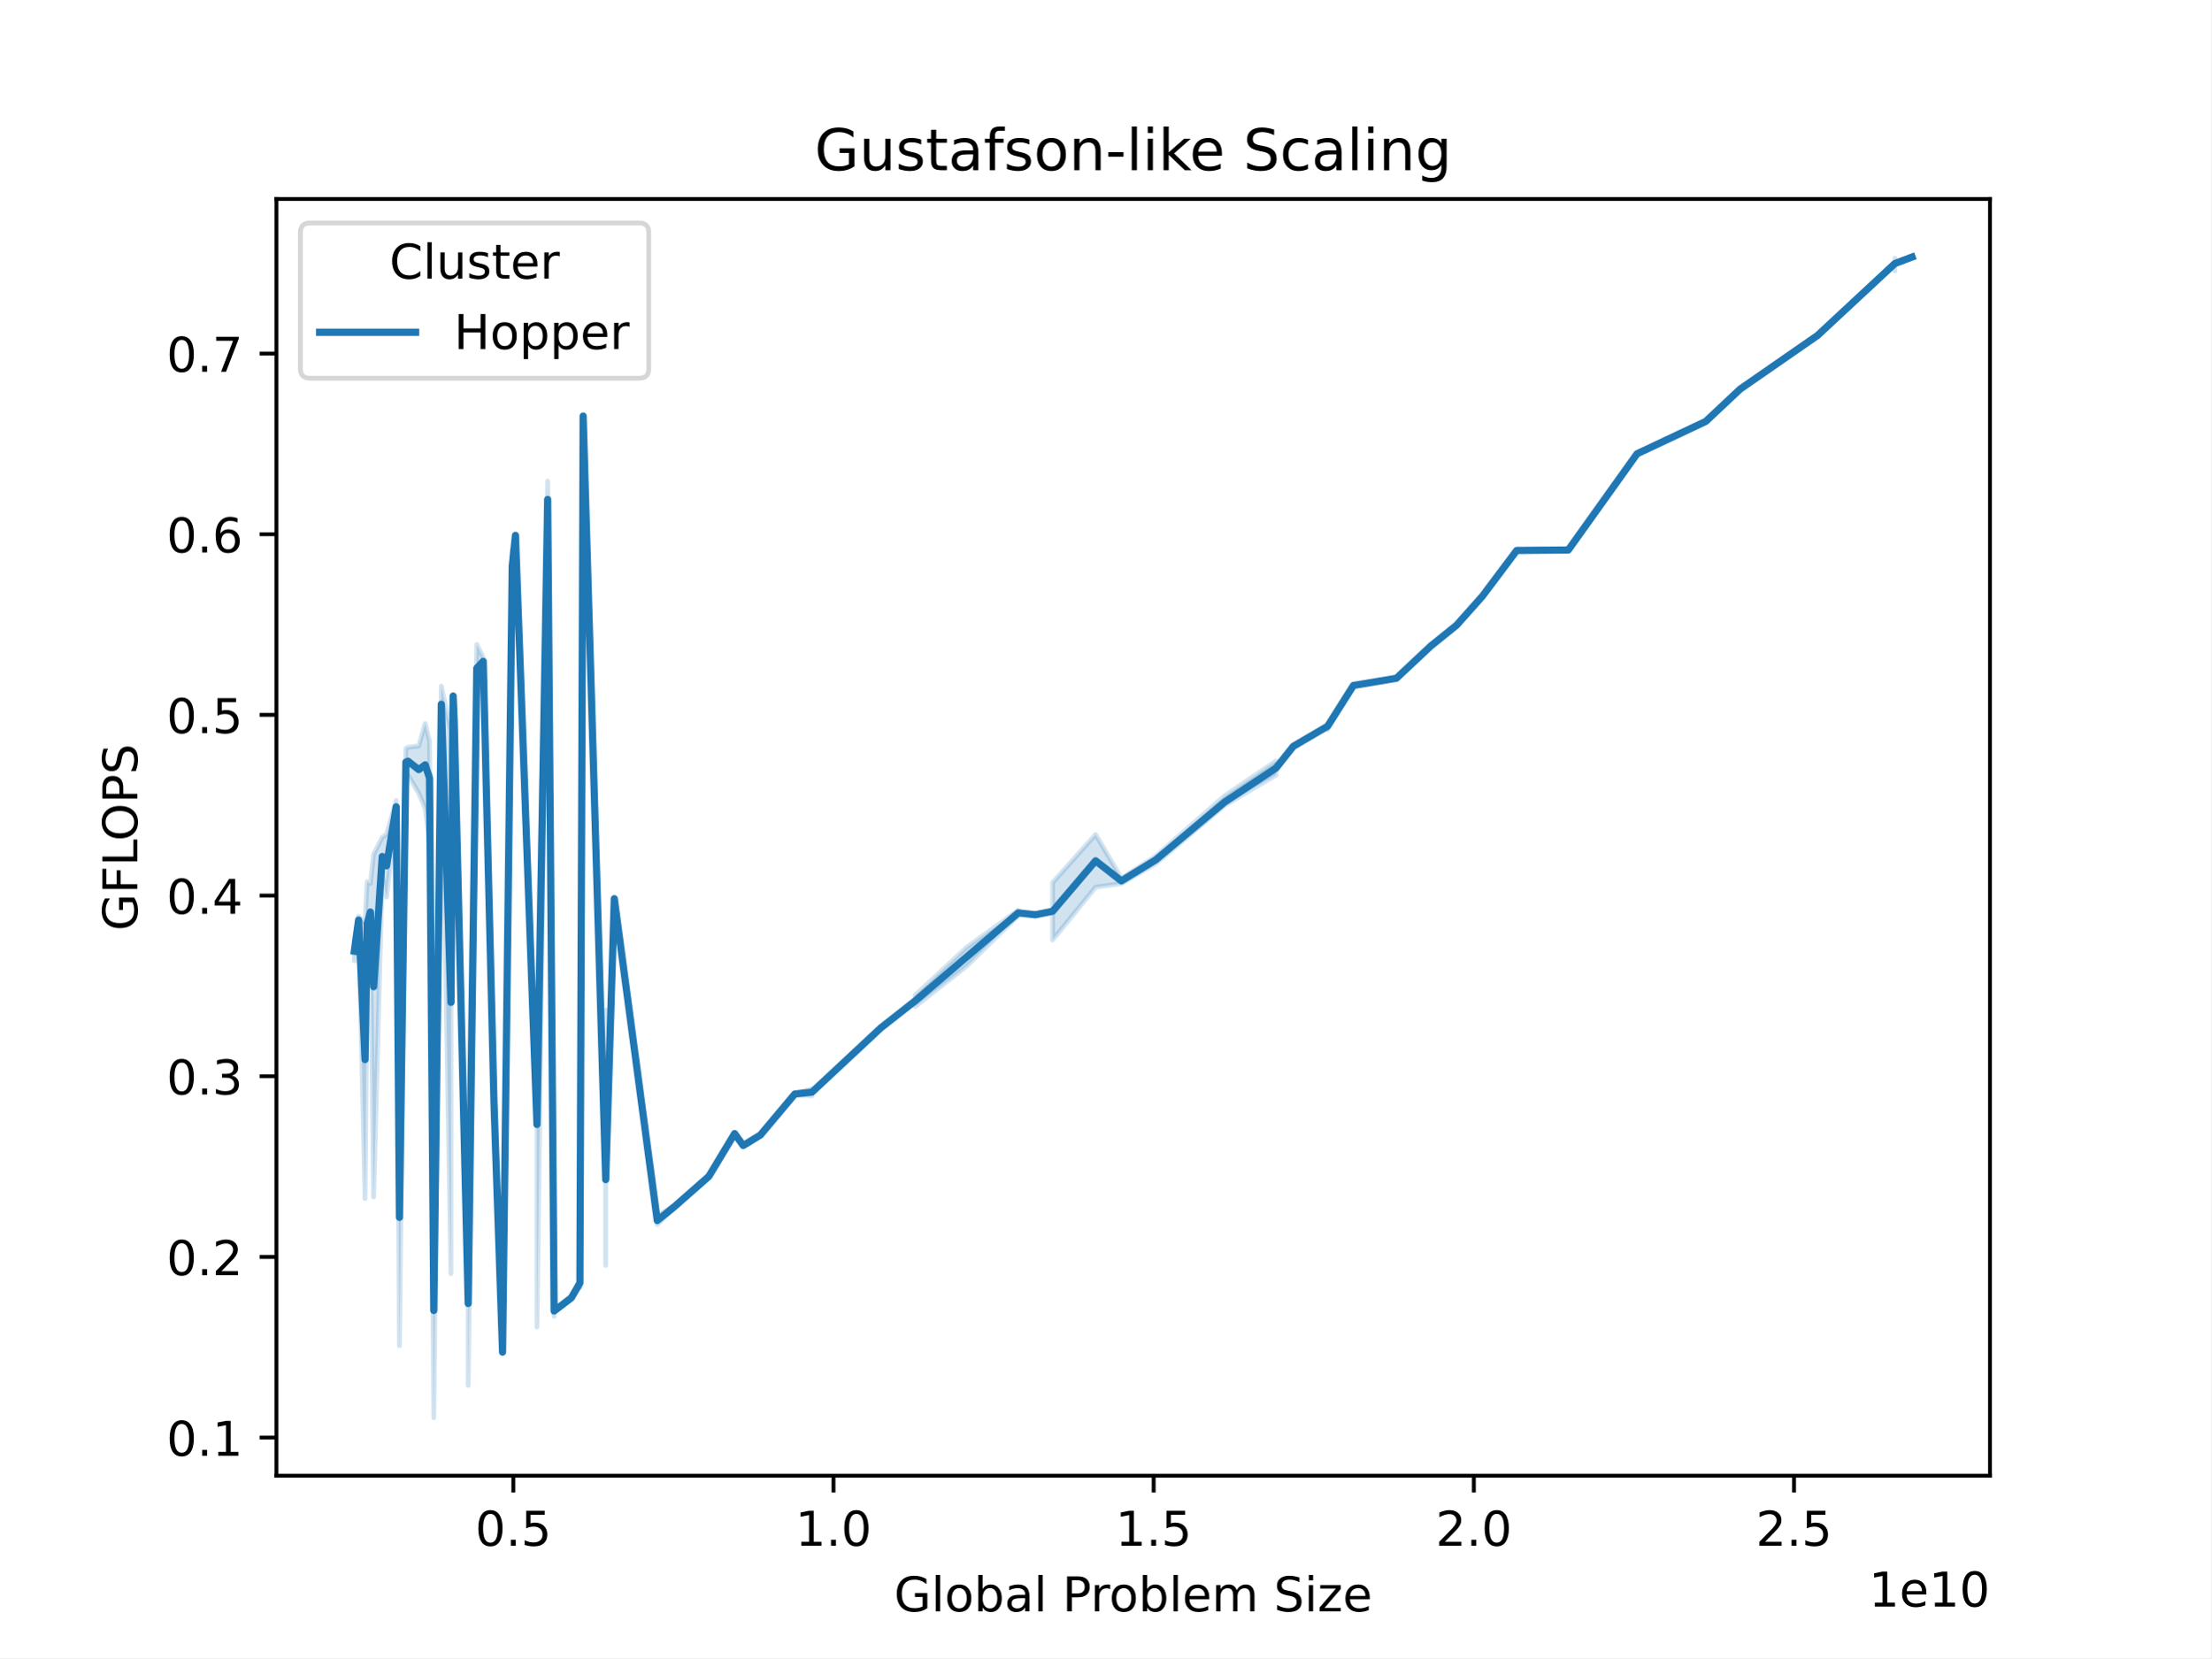
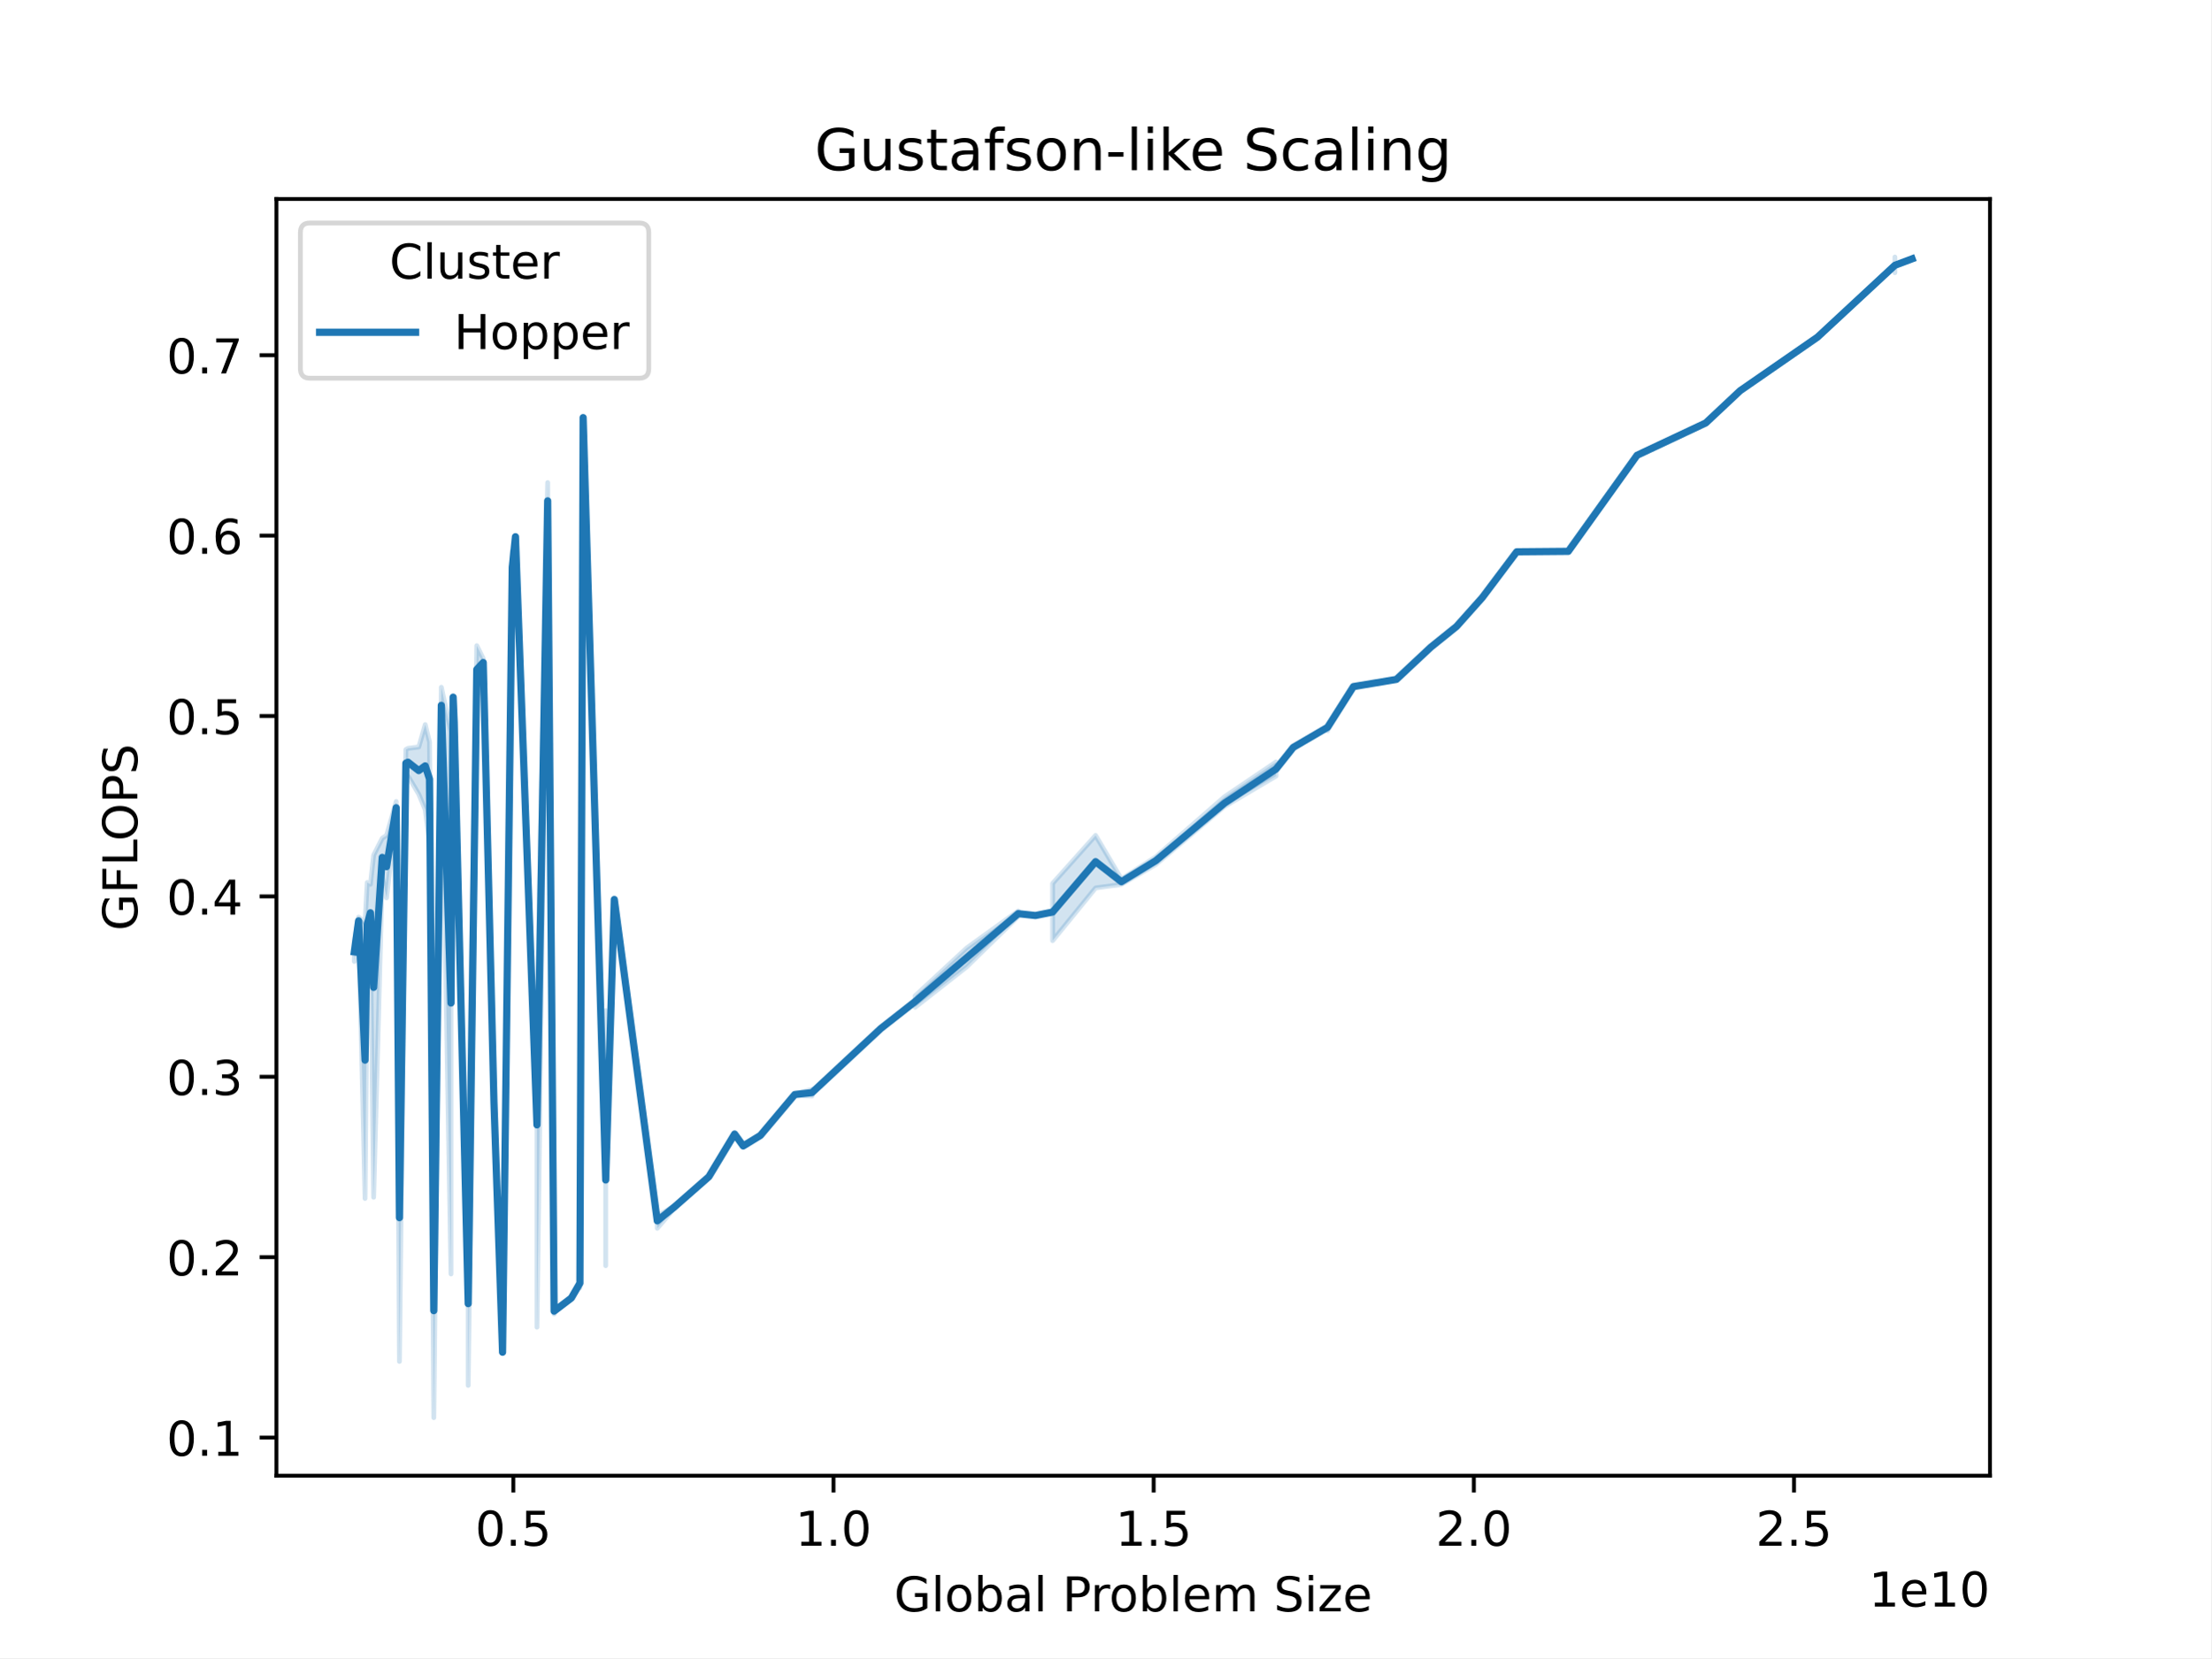
<svg xmlns="http://www.w3.org/2000/svg" xmlns:xlink="http://www.w3.org/1999/xlink" width="460.8pt" height="345.6pt" viewBox="0 0 460.8 345.6" version="1.1">
  <defs>
    <style type="text/css">*{stroke-linejoin: round; stroke-linecap: butt}</style>
  </defs>
  <g id="figure_1">
    <g id="patch_1">
      <path d="M 0 345.6  L 460.8 345.6  L 460.8 0  L 0 0  z " style="fill: #ffffff" />
    </g>
    <g id="axes_1">
      <g id="patch_2">
        <path d="M 57.6 307.584  L 414.72 307.584  L 414.72 41.472  L 57.6 41.472  z " style="fill: #ffffff" />
      </g>
      <g id="PolyCollection_1">
-         <path d="M 73.833 196.262  L 73.833 200.247  L 74.728 192.547  L 76.072 249.817  L 76.52 202.899  L 77.191 196.057  L 77.863 249.474  L 79.654 182.637  L 80.55 186.97  L 82.565 169.472  L 83.237 280.492  L 84.58 162.78  L 85.028 161.552  L 87.267 165.337  L 88.61 168.57  L 89.506 175.429  L 90.401 295.488  L 91.969 150.552  L 93.984 265.488  L 93.984 152.368  L 93.984 152.368  L 91.969 143.002  L 90.401 250.808  L 89.506 154.429  L 88.61 150.801  L 87.267 155.481  L 85.028 155.756  L 84.58 156.011  L 83.237 217.171  L 82.565 166.853  L 80.55 173.953  L 79.654 174.526  L 77.863 178.051  L 77.191 184.129  L 76.52 183.775  L 76.072 192.273  L 74.728 190.991  L 73.833 196.262  z " clip-path="url(#pe0aa3a42c4)" style="fill: #1f77b4; fill-opacity: 0.2; stroke: #1f77b4; stroke-opacity: 0.2" />
-         <path d="M 97.566 238.264  L 97.566 288.758  L 99.357 145.39  L 100.701 138.659  L 100.701 137.02  L 100.701 137.02  L 99.357 134.33  L 97.566 238.264  z " clip-path="url(#pe0aa3a42c4)" style="fill: #1f77b4; fill-opacity: 0.2; stroke: #1f77b4; stroke-opacity: 0.2" />
-         <path d="M 104.731 281.632  L 104.731 282.111  L 106.746 121.343  L 106.746 114.609  L 106.746 114.609  L 104.731 281.632  z " clip-path="url(#pe0aa3a42c4)" style="fill: #1f77b4; fill-opacity: 0.2; stroke: #1f77b4; stroke-opacity: 0.2" />
-         <path d="M 111.896 212.979  L 111.896 276.599  L 114.135 107.913  L 115.478 274.363  L 115.478 272.601  L 115.478 272.601  L 114.135 100.276  L 111.896 212.979  z " clip-path="url(#pe0aa3a42c4)" style="fill: #1f77b4; fill-opacity: 0.2; stroke: #1f77b4; stroke-opacity: 0.2" />
-         <path d="M 120.852 266.396  L 120.852 268.405  L 120.852 266.396  L 120.852 266.396  z " clip-path="url(#pe0aa3a42c4)" style="fill: #1f77b4; fill-opacity: 0.2; stroke: #1f77b4; stroke-opacity: 0.2" />
-         <path d="M 126.225 210.512  L 126.225 263.758  L 126.225 210.512  L 126.225 210.512  z " clip-path="url(#pe0aa3a42c4)" style="fill: #1f77b4; fill-opacity: 0.2; stroke: #1f77b4; stroke-opacity: 0.2" />
-         <path d="M 136.972 253.402  L 136.972 255.249  L 140.555 251.747  L 147.72 245.283  L 147.72 245.107  L 147.72 245.107  L 140.555 251.246  L 136.972 253.402  z " clip-path="url(#pe0aa3a42c4)" style="fill: #1f77b4; fill-opacity: 0.2; stroke: #1f77b4; stroke-opacity: 0.2" />
-         <path d="M 154.884 238.585  L 154.884 238.949  L 154.884 238.585  L 154.884 238.585  z " clip-path="url(#pe0aa3a42c4)" style="fill: #1f77b4; fill-opacity: 0.2; stroke: #1f77b4; stroke-opacity: 0.2" />
-         <path d="M 165.632 227.876  L 165.632 228.189  L 169.214 228.415  L 169.214 226.939  L 169.214 226.939  L 165.632 227.876  z " clip-path="url(#pe0aa3a42c4)" style="fill: #1f77b4; fill-opacity: 0.2; stroke: #1f77b4; stroke-opacity: 0.2" />
-         <path d="M 190.708 207.436  L 190.708 209.816  L 201.456 201.379  L 212.203 190.845  L 212.203 189.699  L 212.203 189.699  L 201.456 197.451  L 190.708 207.436  z " clip-path="url(#pe0aa3a42c4)" style="fill: #1f77b4; fill-opacity: 0.2; stroke: #1f77b4; stroke-opacity: 0.2" />
-         <path d="M 219.368 183.963  L 219.368 195.913  L 228.324 184.899  L 233.697 184.175  L 240.862 180.011  L 255.191 167.893  L 265.939 161.545  L 265.939 158.602  L 265.939 158.602  L 255.191 165.873  L 240.862 178.431  L 233.697 183.037  L 228.324 173.938  L 219.368 183.963  z " clip-path="url(#pe0aa3a42c4)" style="fill: #1f77b4; fill-opacity: 0.2; stroke: #1f77b4; stroke-opacity: 0.2" />
-         <path d="M 276.686 150.895  L 276.686 152.116  L 276.686 150.895  L 276.686 150.895  z " clip-path="url(#pe0aa3a42c4)" style="fill: #1f77b4; fill-opacity: 0.2; stroke: #1f77b4; stroke-opacity: 0.2" />
-         <path d="M 394.905 53.81  L 394.905 56.47  L 394.905 53.81  L 394.905 53.81  z " clip-path="url(#pe0aa3a42c4)" style="fill: #1f77b4; fill-opacity: 0.2; stroke: #1f77b4; stroke-opacity: 0.2" />
+         <path d="M 73.833 196.415  L 73.833 200.394  L 74.728 192.706  L 76.072 249.801  L 76.52 203.042  L 77.191 196.21  L 77.863 249.546  L 79.654 182.811  L 80.55 187.137  L 82.565 169.666  L 83.237 283.771  L 84.58 162.984  L 85.028 161.759  L 87.267 165.538  L 88.61 168.766  L 89.506 175.615  L 90.401 295.488  L 91.969 150.775  L 93.984 265.534  L 93.984 152.588  L 93.984 152.588  L 91.969 143.237  L 90.401 250.877  L 89.506 154.646  L 88.61 151.024  L 87.267 155.697  L 85.028 155.972  L 84.58 156.225  L 83.237 221.938  L 82.565 167.052  L 80.55 174.141  L 79.654 174.713  L 77.863 178.232  L 77.191 184.301  L 76.52 183.948  L 76.072 192.277  L 74.728 191.152  L 73.833 196.415  z " clip-path="url(#p52f95367ab)" style="fill: #1f77b4; fill-opacity: 0.2; stroke: #1f77b4; stroke-opacity: 0.2" />
+         <path d="M 97.566 238.352  L 97.566 288.769  L 99.357 145.622  L 100.701 138.901  L 100.701 137.264  L 100.701 137.264  L 99.357 134.578  L 97.566 238.352  z " clip-path="url(#p52f95367ab)" style="fill: #1f77b4; fill-opacity: 0.2; stroke: #1f77b4; stroke-opacity: 0.2" />
+         <path d="M 104.731 281.654  L 104.731 282.116  L 106.746 121.611  L 106.746 114.889  L 106.746 114.889  L 104.731 281.654  z " clip-path="url(#p52f95367ab)" style="fill: #1f77b4; fill-opacity: 0.2; stroke: #1f77b4; stroke-opacity: 0.2" />
+         <path d="M 111.896 213.106  L 111.896 276.628  L 114.135 108.202  L 115.478 273.882  L 115.478 272.637  L 115.478 272.637  L 114.135 100.578  L 111.896 213.106  z " clip-path="url(#p52f95367ab)" style="fill: #1f77b4; fill-opacity: 0.2; stroke: #1f77b4; stroke-opacity: 0.2" />
+         <path d="M 120.852 266.441  L 120.852 268.447  L 120.852 266.441  L 120.852 266.441  z " clip-path="url(#p52f95367ab)" style="fill: #1f77b4; fill-opacity: 0.2; stroke: #1f77b4; stroke-opacity: 0.2" />
+         <path d="M 126.225 210.643  L 126.225 263.807  L 126.225 210.643  L 126.225 210.643  z " clip-path="url(#p52f95367ab)" style="fill: #1f77b4; fill-opacity: 0.2; stroke: #1f77b4; stroke-opacity: 0.2" />
+         <path d="M 136.972 253.467  L 136.972 256.016  L 140.555 251.814  L 147.72 245.361  L 147.72 245.185  L 147.72 245.185  L 140.555 251.314  L 136.972 253.467  z " clip-path="url(#p52f95367ab)" style="fill: #1f77b4; fill-opacity: 0.2; stroke: #1f77b4; stroke-opacity: 0.2" />
+         <path d="M 154.884 238.673  L 154.884 239.036  L 154.884 238.673  L 154.884 238.673  z " clip-path="url(#p52f95367ab)" style="fill: #1f77b4; fill-opacity: 0.2; stroke: #1f77b4; stroke-opacity: 0.2" />
+         <path d="M 165.632 227.981  L 165.632 228.293  L 169.214 228.462  L 169.214 227.071  L 169.214 227.071  L 165.632 227.981  z " clip-path="url(#p52f95367ab)" style="fill: #1f77b4; fill-opacity: 0.2; stroke: #1f77b4; stroke-opacity: 0.2" />
+         <path d="M 190.708 207.572  L 190.708 209.948  L 201.456 201.525  L 212.203 191.007  L 212.203 189.862  L 212.203 189.862  L 201.456 197.602  L 190.708 207.572  z " clip-path="url(#p52f95367ab)" style="fill: #1f77b4; fill-opacity: 0.2; stroke: #1f77b4; stroke-opacity: 0.2" />
+         <path d="M 219.368 184.135  L 219.368 196.066  L 228.324 185.07  L 233.697 184.347  L 240.862 180.189  L 255.191 168.09  L 265.939 161.751  L 265.939 158.813  L 265.939 158.813  L 255.191 166.073  L 240.862 178.612  L 233.697 183.211  L 228.324 174.126  L 219.368 184.135  z " clip-path="url(#p52f95367ab)" style="fill: #1f77b4; fill-opacity: 0.2; stroke: #1f77b4; stroke-opacity: 0.2" />
+         <path d="M 276.686 151.118  L 276.686 152.337  L 276.686 151.118  L 276.686 151.118  z " clip-path="url(#p52f95367ab)" style="fill: #1f77b4; fill-opacity: 0.2; stroke: #1f77b4; stroke-opacity: 0.2" />
+         <path d="M 394.905 53.568  L 394.905 56.839  L 394.905 53.568  L 394.905 53.568  z " clip-path="url(#p52f95367ab)" style="fill: #1f77b4; fill-opacity: 0.2; stroke: #1f77b4; stroke-opacity: 0.2" />
      </g>
      <g id="matplotlib.axis_1">
        <g id="xtick_1">
          <g id="line2d_1">
            <defs>
-               <path id="m871471ef81" d="M 0 0  L 0 3.5  " style="stroke: #000000; stroke-width: 0.8" />
-             </defs>
-             <g>
-               <use xlink:href="#m871471ef81" x="106.975" y="307.584" style="stroke: #000000; stroke-width: 0.8" />
+               <path id="m68e718d57d" d="M 0 0  L 0 3.5  " style="stroke: #000000; stroke-width: 0.8" />
+             </defs>
+             <g>
+               <use xlink:href="#m68e718d57d" x="106.975" y="307.584" style="stroke: #000000; stroke-width: 0.8" />
            </g>
          </g>
          <g id="text_1">
            <g transform="translate(99.02352 322.1824)scale(0.1 -0.1)">
              <defs>
                <path id="DejaVuSans-30" d="M 2034 4250  Q 1547 4250 1301 3770  Q 1056 3291 1056 2328  Q 1056 1369 1301 889  Q 1547 409 2034 409  Q 2525 409 2770 889  Q 3016 1369 3016 2328  Q 3016 3291 2770 3770  Q 2525 4250 2034 4250  z M 2034 4750  Q 2819 4750 3233 4129  Q 3647 3509 3647 2328  Q 3647 1150 3233 529  Q 2819 -91 2034 -91  Q 1250 -91 836 529  Q 422 1150 422 2328  Q 422 3509 836 4129  Q 1250 4750 2034 4750  z " transform="scale(0.015625)" />
                <path id="DejaVuSans-2e" d="M 684 794  L 1344 794  L 1344 0  L 684 0  L 684 794  z " transform="scale(0.015625)" />
                <path id="DejaVuSans-35" d="M 691 4666  L 3169 4666  L 3169 4134  L 1269 4134  L 1269 2991  Q 1406 3038 1543 3061  Q 1681 3084 1819 3084  Q 2600 3084 3056 2656  Q 3513 2228 3513 1497  Q 3513 744 3044 326  Q 2575 -91 1722 -91  Q 1428 -91 1123 -41  Q 819 9 494 109  L 494 744  Q 775 591 1075 516  Q 1375 441 1709 441  Q 2250 441 2565 725  Q 2881 1009 2881 1497  Q 2881 1984 2565 2268  Q 2250 2553 1709 2553  Q 1456 2553 1204 2497  Q 953 2441 691 2322  L 691 4666  z " transform="scale(0.015625)" />
              </defs>
              <use xlink:href="#DejaVuSans-30" />
              <use xlink:href="#DejaVuSans-2e" x="63.623" />
              <use xlink:href="#DejaVuSans-35" x="95.41" />
            </g>
          </g>
        </g>
        <g id="xtick_2">
          <g id="line2d_2">
            <g>
-               <use xlink:href="#m871471ef81" x="173.702" y="307.584" style="stroke: #000000; stroke-width: 0.8" />
+               <use xlink:href="#m68e718d57d" x="173.702" y="307.584" style="stroke: #000000; stroke-width: 0.8" />
            </g>
          </g>
          <g id="text_2">
            <g transform="translate(165.7508 322.1824)scale(0.1 -0.1)">
              <defs>
                <path id="DejaVuSans-31" d="M 794 531  L 1825 531  L 1825 4091  L 703 3866  L 703 4441  L 1819 4666  L 2450 4666  L 2450 531  L 3481 531  L 3481 0  L 794 0  L 794 531  z " transform="scale(0.015625)" />
              </defs>
              <use xlink:href="#DejaVuSans-31" />
              <use xlink:href="#DejaVuSans-2e" x="63.623" />
              <use xlink:href="#DejaVuSans-30" x="95.41" />
            </g>
          </g>
        </g>
        <g id="xtick_3">
          <g id="line2d_3">
            <g>
-               <use xlink:href="#m871471ef81" x="240.43" y="307.584" style="stroke: #000000; stroke-width: 0.8" />
+               <use xlink:href="#m68e718d57d" x="240.43" y="307.584" style="stroke: #000000; stroke-width: 0.8" />
            </g>
          </g>
          <g id="text_3">
            <g transform="translate(232.4781 322.1824)scale(0.1 -0.1)">
              <use xlink:href="#DejaVuSans-31" />
              <use xlink:href="#DejaVuSans-2e" x="63.623" />
              <use xlink:href="#DejaVuSans-35" x="95.41" />
            </g>
          </g>
        </g>
        <g id="xtick_4">
          <g id="line2d_4">
            <g>
-               <use xlink:href="#m871471ef81" x="307.157" y="307.584" style="stroke: #000000; stroke-width: 0.8" />
+               <use xlink:href="#m68e718d57d" x="307.157" y="307.584" style="stroke: #000000; stroke-width: 0.8" />
            </g>
          </g>
          <g id="text_4">
            <g transform="translate(299.2054 322.1824)scale(0.1 -0.1)">
              <defs>
                <path id="DejaVuSans-32" d="M 1228 531  L 3431 531  L 3431 0  L 469 0  L 469 531  Q 828 903 1448 1529  Q 2069 2156 2228 2338  Q 2531 2678 2651 2914  Q 2772 3150 2772 3378  Q 2772 3750 2511 3984  Q 2250 4219 1831 4219  Q 1534 4219 1204 4116  Q 875 4013 500 3803  L 500 4441  Q 881 4594 1212 4672  Q 1544 4750 1819 4750  Q 2544 4750 2975 4387  Q 3406 4025 3406 3419  Q 3406 3131 3298 2873  Q 3191 2616 2906 2266  Q 2828 2175 2409 1742  Q 1991 1309 1228 531  z " transform="scale(0.015625)" />
              </defs>
              <use xlink:href="#DejaVuSans-32" />
              <use xlink:href="#DejaVuSans-2e" x="63.623" />
              <use xlink:href="#DejaVuSans-30" x="95.41" />
            </g>
          </g>
        </g>
        <g id="xtick_5">
          <g id="line2d_5">
            <g>
-               <use xlink:href="#m871471ef81" x="373.884" y="307.584" style="stroke: #000000; stroke-width: 0.8" />
+               <use xlink:href="#m68e718d57d" x="373.884" y="307.584" style="stroke: #000000; stroke-width: 0.8" />
            </g>
          </g>
          <g id="text_5">
            <g transform="translate(365.9327 322.1824)scale(0.1 -0.1)">
              <use xlink:href="#DejaVuSans-32" />
              <use xlink:href="#DejaVuSans-2e" x="63.623" />
              <use xlink:href="#DejaVuSans-35" x="95.41" />
            </g>
          </g>
        </g>
        <g id="text_6">
          <g transform="translate(186.328 335.8606)scale(0.1 -0.1)">
            <defs>
              <path id="DejaVuSans-47" d="M 3809 666  L 3809 1919  L 2778 1919  L 2778 2438  L 4434 2438  L 4434 434  Q 4069 175 3628 42  Q 3188 -91 2688 -91  Q 1594 -91 976 548  Q 359 1188 359 2328  Q 359 3472 976 4111  Q 1594 4750 2688 4750  Q 3144 4750 3555 4637  Q 3966 4525 4313 4306  L 4313 3634  Q 3963 3931 3569 4081  Q 3175 4231 2741 4231  Q 1884 4231 1454 3753  Q 1025 3275 1025 2328  Q 1025 1384 1454 906  Q 1884 428 2741 428  Q 3075 428 3337 486  Q 3600 544 3809 666  z " transform="scale(0.015625)" />
              <path id="DejaVuSans-6c" d="M 603 4863  L 1178 4863  L 1178 0  L 603 0  L 603 4863  z " transform="scale(0.015625)" />
              <path id="DejaVuSans-6f" d="M 1959 3097  Q 1497 3097 1228 2736  Q 959 2375 959 1747  Q 959 1119 1226 758  Q 1494 397 1959 397  Q 2419 397 2687 759  Q 2956 1122 2956 1747  Q 2956 2369 2687 2733  Q 2419 3097 1959 3097  z M 1959 3584  Q 2709 3584 3137 3096  Q 3566 2609 3566 1747  Q 3566 888 3137 398  Q 2709 -91 1959 -91  Q 1206 -91 779 398  Q 353 888 353 1747  Q 353 2609 779 3096  Q 1206 3584 1959 3584  z " transform="scale(0.015625)" />
              <path id="DejaVuSans-62" d="M 3116 1747  Q 3116 2381 2855 2742  Q 2594 3103 2138 3103  Q 1681 3103 1420 2742  Q 1159 2381 1159 1747  Q 1159 1113 1420 752  Q 1681 391 2138 391  Q 2594 391 2855 752  Q 3116 1113 3116 1747  z M 1159 2969  Q 1341 3281 1617 3432  Q 1894 3584 2278 3584  Q 2916 3584 3314 3078  Q 3713 2572 3713 1747  Q 3713 922 3314 415  Q 2916 -91 2278 -91  Q 1894 -91 1617 61  Q 1341 213 1159 525  L 1159 0  L 581 0  L 581 4863  L 1159 4863  L 1159 2969  z " transform="scale(0.015625)" />
              <path id="DejaVuSans-61" d="M 2194 1759  Q 1497 1759 1228 1600  Q 959 1441 959 1056  Q 959 750 1161 570  Q 1363 391 1709 391  Q 2188 391 2477 730  Q 2766 1069 2766 1631  L 2766 1759  L 2194 1759  z M 3341 1997  L 3341 0  L 2766 0  L 2766 531  Q 2569 213 2275 61  Q 1981 -91 1556 -91  Q 1019 -91 701 211  Q 384 513 384 1019  Q 384 1609 779 1909  Q 1175 2209 1959 2209  L 2766 2209  L 2766 2266  Q 2766 2663 2505 2880  Q 2244 3097 1772 3097  Q 1472 3097 1187 3025  Q 903 2953 641 2809  L 641 3341  Q 956 3463 1253 3523  Q 1550 3584 1831 3584  Q 2591 3584 2966 3190  Q 3341 2797 3341 1997  z " transform="scale(0.015625)" />
              <path id="DejaVuSans-20" transform="scale(0.015625)" />
              <path id="DejaVuSans-50" d="M 1259 4147  L 1259 2394  L 2053 2394  Q 2494 2394 2734 2622  Q 2975 2850 2975 3272  Q 2975 3691 2734 3919  Q 2494 4147 2053 4147  L 1259 4147  z M 628 4666  L 2053 4666  Q 2838 4666 3239 4311  Q 3641 3956 3641 3272  Q 3641 2581 3239 2228  Q 2838 1875 2053 1875  L 1259 1875  L 1259 0  L 628 0  L 628 4666  z " transform="scale(0.015625)" />
              <path id="DejaVuSans-72" d="M 2631 2963  Q 2534 3019 2420 3045  Q 2306 3072 2169 3072  Q 1681 3072 1420 2755  Q 1159 2438 1159 1844  L 1159 0  L 581 0  L 581 3500  L 1159 3500  L 1159 2956  Q 1341 3275 1631 3429  Q 1922 3584 2338 3584  Q 2397 3584 2469 3576  Q 2541 3569 2628 3553  L 2631 2963  z " transform="scale(0.015625)" />
              <path id="DejaVuSans-65" d="M 3597 1894  L 3597 1613  L 953 1613  Q 991 1019 1311 708  Q 1631 397 2203 397  Q 2534 397 2845 478  Q 3156 559 3463 722  L 3463 178  Q 3153 47 2828 -22  Q 2503 -91 2169 -91  Q 1331 -91 842 396  Q 353 884 353 1716  Q 353 2575 817 3079  Q 1281 3584 2069 3584  Q 2775 3584 3186 3129  Q 3597 2675 3597 1894  z M 3022 2063  Q 3016 2534 2758 2815  Q 2500 3097 2075 3097  Q 1594 3097 1305 2825  Q 1016 2553 972 2059  L 3022 2063  z " transform="scale(0.015625)" />
              <path id="DejaVuSans-6d" d="M 3328 2828  Q 3544 3216 3844 3400  Q 4144 3584 4550 3584  Q 5097 3584 5394 3201  Q 5691 2819 5691 2113  L 5691 0  L 5113 0  L 5113 2094  Q 5113 2597 4934 2840  Q 4756 3084 4391 3084  Q 3944 3084 3684 2787  Q 3425 2491 3425 1978  L 3425 0  L 2847 0  L 2847 2094  Q 2847 2600 2669 2842  Q 2491 3084 2119 3084  Q 1678 3084 1418 2786  Q 1159 2488 1159 1978  L 1159 0  L 581 0  L 581 3500  L 1159 3500  L 1159 2956  Q 1356 3278 1631 3431  Q 1906 3584 2284 3584  Q 2666 3584 2933 3390  Q 3200 3197 3328 2828  z " transform="scale(0.015625)" />
              <path id="DejaVuSans-53" d="M 3425 4513  L 3425 3897  Q 3066 4069 2747 4153  Q 2428 4238 2131 4238  Q 1616 4238 1336 4038  Q 1056 3838 1056 3469  Q 1056 3159 1242 3001  Q 1428 2844 1947 2747  L 2328 2669  Q 3034 2534 3370 2195  Q 3706 1856 3706 1288  Q 3706 609 3251 259  Q 2797 -91 1919 -91  Q 1588 -91 1214 -16  Q 841 59 441 206  L 441 856  Q 825 641 1194 531  Q 1563 422 1919 422  Q 2459 422 2753 634  Q 3047 847 3047 1241  Q 3047 1584 2836 1778  Q 2625 1972 2144 2069  L 1759 2144  Q 1053 2284 737 2584  Q 422 2884 422 3419  Q 422 4038 858 4394  Q 1294 4750 2059 4750  Q 2388 4750 2728 4690  Q 3069 4631 3425 4513  z " transform="scale(0.015625)" />
              <path id="DejaVuSans-69" d="M 603 3500  L 1178 3500  L 1178 0  L 603 0  L 603 3500  z M 603 4863  L 1178 4863  L 1178 4134  L 603 4134  L 603 4863  z " transform="scale(0.015625)" />
              <path id="DejaVuSans-7a" d="M 353 3500  L 3084 3500  L 3084 2975  L 922 459  L 3084 459  L 3084 0  L 275 0  L 275 525  L 2438 3041  L 353 3041  L 353 3500  z " transform="scale(0.015625)" />
            </defs>
            <use xlink:href="#DejaVuSans-47" />
            <use xlink:href="#DejaVuSans-6c" x="77.49" />
            <use xlink:href="#DejaVuSans-6f" x="105.273" />
            <use xlink:href="#DejaVuSans-62" x="166.455" />
            <use xlink:href="#DejaVuSans-61" x="229.932" />
            <use xlink:href="#DejaVuSans-6c" x="291.211" />
            <use xlink:href="#DejaVuSans-20" x="318.994" />
            <use xlink:href="#DejaVuSans-50" x="350.781" />
            <use xlink:href="#DejaVuSans-72" x="409.334" />
            <use xlink:href="#DejaVuSans-6f" x="448.197" />
            <use xlink:href="#DejaVuSans-62" x="509.379" />
            <use xlink:href="#DejaVuSans-6c" x="572.855" />
            <use xlink:href="#DejaVuSans-65" x="600.639" />
            <use xlink:href="#DejaVuSans-6d" x="662.162" />
            <use xlink:href="#DejaVuSans-20" x="759.574" />
            <use xlink:href="#DejaVuSans-53" x="791.361" />
            <use xlink:href="#DejaVuSans-69" x="854.838" />
            <use xlink:href="#DejaVuSans-7a" x="882.621" />
            <use xlink:href="#DejaVuSans-65" x="935.111" />
          </g>
        </g>
        <g id="text_7">
          <g transform="translate(389.4794 334.8606)scale(0.1 -0.1)">
            <use xlink:href="#DejaVuSans-31" />
            <use xlink:href="#DejaVuSans-65" x="63.623" />
            <use xlink:href="#DejaVuSans-31" x="125.146" />
            <use xlink:href="#DejaVuSans-30" x="188.77" />
          </g>
        </g>
      </g>
      <g id="matplotlib.axis_2">
        <g id="ytick_1">
          <g id="line2d_6">
            <defs>
-               <path id="mf27cfc299a" d="M 0 0  L -3.5 0  " style="stroke: #000000; stroke-width: 0.8" />
-             </defs>
-             <g>
-               <use xlink:href="#mf27cfc299a" x="57.6" y="299.641" style="stroke: #000000; stroke-width: 0.8" />
+               <path id="m2fffa89a4f" d="M 0 0  L -3.5 0  " style="stroke: #000000; stroke-width: 0.8" />
+             </defs>
+             <g>
+               <use xlink:href="#m2fffa89a4f" x="57.6" y="299.635" style="stroke: #000000; stroke-width: 0.8" />
            </g>
          </g>
          <g id="text_8">
-             <g transform="translate(34.69687 303.4403)scale(0.1 -0.1)">
+             <g transform="translate(34.69687 303.4339)scale(0.1 -0.1)">
              <use xlink:href="#DejaVuSans-30" />
              <use xlink:href="#DejaVuSans-2e" x="63.623" />
              <use xlink:href="#DejaVuSans-31" x="95.41" />
            </g>
          </g>
        </g>
        <g id="ytick_2">
          <g id="line2d_7">
            <g>
-               <use xlink:href="#mf27cfc299a" x="57.6" y="261.982" style="stroke: #000000; stroke-width: 0.8" />
+               <use xlink:href="#m2fffa89a4f" x="57.6" y="262.033" style="stroke: #000000; stroke-width: 0.8" />
            </g>
          </g>
          <g id="text_9">
-             <g transform="translate(34.69687 265.7809)scale(0.1 -0.1)">
+             <g transform="translate(34.69687 265.8326)scale(0.1 -0.1)">
              <use xlink:href="#DejaVuSans-30" />
              <use xlink:href="#DejaVuSans-2e" x="63.623" />
              <use xlink:href="#DejaVuSans-32" x="95.41" />
            </g>
          </g>
        </g>
        <g id="ytick_3">
          <g id="line2d_8">
            <g>
-               <use xlink:href="#mf27cfc299a" x="57.6" y="224.322" style="stroke: #000000; stroke-width: 0.8" />
+               <use xlink:href="#m2fffa89a4f" x="57.6" y="224.432" style="stroke: #000000; stroke-width: 0.8" />
            </g>
          </g>
          <g id="text_10">
-             <g transform="translate(34.69687 228.1215)scale(0.1 -0.1)">
+             <g transform="translate(34.69687 228.2313)scale(0.1 -0.1)">
              <defs>
                <path id="DejaVuSans-33" d="M 2597 2516  Q 3050 2419 3304 2112  Q 3559 1806 3559 1356  Q 3559 666 3084 287  Q 2609 -91 1734 -91  Q 1441 -91 1130 -33  Q 819 25 488 141  L 488 750  Q 750 597 1062 519  Q 1375 441 1716 441  Q 2309 441 2620 675  Q 2931 909 2931 1356  Q 2931 1769 2642 2001  Q 2353 2234 1838 2234  L 1294 2234  L 1294 2753  L 1863 2753  Q 2328 2753 2575 2939  Q 2822 3125 2822 3475  Q 2822 3834 2567 4026  Q 2313 4219 1838 4219  Q 1578 4219 1281 4162  Q 984 4106 628 3988  L 628 4550  Q 988 4650 1302 4700  Q 1616 4750 1894 4750  Q 2613 4750 3031 4423  Q 3450 4097 3450 3541  Q 3450 3153 3228 2886  Q 3006 2619 2597 2516  z " transform="scale(0.015625)" />
              </defs>
              <use xlink:href="#DejaVuSans-30" />
              <use xlink:href="#DejaVuSans-2e" x="63.623" />
              <use xlink:href="#DejaVuSans-33" x="95.41" />
            </g>
          </g>
        </g>
        <g id="ytick_4">
          <g id="line2d_9">
            <g>
-               <use xlink:href="#mf27cfc299a" x="57.6" y="186.663" style="stroke: #000000; stroke-width: 0.8" />
+               <use xlink:href="#m2fffa89a4f" x="57.6" y="186.831" style="stroke: #000000; stroke-width: 0.8" />
            </g>
          </g>
          <g id="text_11">
-             <g transform="translate(34.69687 190.462)scale(0.1 -0.1)">
+             <g transform="translate(34.69687 190.63)scale(0.1 -0.1)">
              <defs>
                <path id="DejaVuSans-34" d="M 2419 4116  L 825 1625  L 2419 1625  L 2419 4116  z M 2253 4666  L 3047 4666  L 3047 1625  L 3713 1625  L 3713 1100  L 3047 1100  L 3047 0  L 2419 0  L 2419 1100  L 313 1100  L 313 1709  L 2253 4666  z " transform="scale(0.015625)" />
              </defs>
              <use xlink:href="#DejaVuSans-30" />
              <use xlink:href="#DejaVuSans-2e" x="63.623" />
              <use xlink:href="#DejaVuSans-34" x="95.41" />
            </g>
          </g>
        </g>
        <g id="ytick_5">
          <g id="line2d_10">
            <g>
-               <use xlink:href="#mf27cfc299a" x="57.6" y="149.003" style="stroke: #000000; stroke-width: 0.8" />
+               <use xlink:href="#m2fffa89a4f" x="57.6" y="149.229" style="stroke: #000000; stroke-width: 0.8" />
            </g>
          </g>
          <g id="text_12">
-             <g transform="translate(34.69687 152.8026)scale(0.1 -0.1)">
+             <g transform="translate(34.69687 153.0287)scale(0.1 -0.1)">
              <use xlink:href="#DejaVuSans-30" />
              <use xlink:href="#DejaVuSans-2e" x="63.623" />
              <use xlink:href="#DejaVuSans-35" x="95.41" />
            </g>
          </g>
        </g>
        <g id="ytick_6">
          <g id="line2d_11">
            <g>
-               <use xlink:href="#mf27cfc299a" x="57.6" y="111.344" style="stroke: #000000; stroke-width: 0.8" />
+               <use xlink:href="#m2fffa89a4f" x="57.6" y="111.628" style="stroke: #000000; stroke-width: 0.8" />
            </g>
          </g>
          <g id="text_13">
-             <g transform="translate(34.69687 115.1432)scale(0.1 -0.1)">
+             <g transform="translate(34.69687 115.4274)scale(0.1 -0.1)">
              <defs>
                <path id="DejaVuSans-36" d="M 2113 2584  Q 1688 2584 1439 2293  Q 1191 2003 1191 1497  Q 1191 994 1439 701  Q 1688 409 2113 409  Q 2538 409 2786 701  Q 3034 994 3034 1497  Q 3034 2003 2786 2293  Q 2538 2584 2113 2584  z M 3366 4563  L 3366 3988  Q 3128 4100 2886 4159  Q 2644 4219 2406 4219  Q 1781 4219 1451 3797  Q 1122 3375 1075 2522  Q 1259 2794 1537 2939  Q 1816 3084 2150 3084  Q 2853 3084 3261 2657  Q 3669 2231 3669 1497  Q 3669 778 3244 343  Q 2819 -91 2113 -91  Q 1303 -91 875 529  Q 447 1150 447 2328  Q 447 3434 972 4092  Q 1497 4750 2381 4750  Q 2619 4750 2861 4703  Q 3103 4656 3366 4563  z " transform="scale(0.015625)" />
              </defs>
              <use xlink:href="#DejaVuSans-30" />
              <use xlink:href="#DejaVuSans-2e" x="63.623" />
              <use xlink:href="#DejaVuSans-36" x="95.41" />
            </g>
          </g>
        </g>
        <g id="ytick_7">
          <g id="line2d_12">
            <g>
-               <use xlink:href="#mf27cfc299a" x="57.6" y="73.685" style="stroke: #000000; stroke-width: 0.8" />
+               <use xlink:href="#m2fffa89a4f" x="57.6" y="74.027" style="stroke: #000000; stroke-width: 0.8" />
            </g>
          </g>
          <g id="text_14">
-             <g transform="translate(34.69687 77.48375)scale(0.1 -0.1)">
+             <g transform="translate(34.69687 77.82609)scale(0.1 -0.1)">
              <defs>
                <path id="DejaVuSans-37" d="M 525 4666  L 3525 4666  L 3525 4397  L 1831 0  L 1172 0  L 2766 4134  L 525 4134  L 525 4666  z " transform="scale(0.015625)" />
              </defs>
              <use xlink:href="#DejaVuSans-30" />
              <use xlink:href="#DejaVuSans-2e" x="63.623" />
              <use xlink:href="#DejaVuSans-37" x="95.41" />
            </g>
          </g>
        </g>
        <g id="text_15">
          <g transform="translate(28.61719 194.0077)rotate(-90)scale(0.1 -0.1)">
            <defs>
              <path id="DejaVuSans-46" d="M 628 4666  L 3309 4666  L 3309 4134  L 1259 4134  L 1259 2759  L 3109 2759  L 3109 2228  L 1259 2228  L 1259 0  L 628 0  L 628 4666  z " transform="scale(0.015625)" />
              <path id="DejaVuSans-4c" d="M 628 4666  L 1259 4666  L 1259 531  L 3531 531  L 3531 0  L 628 0  L 628 4666  z " transform="scale(0.015625)" />
              <path id="DejaVuSans-4f" d="M 2522 4238  Q 1834 4238 1429 3725  Q 1025 3213 1025 2328  Q 1025 1447 1429 934  Q 1834 422 2522 422  Q 3209 422 3611 934  Q 4013 1447 4013 2328  Q 4013 3213 3611 3725  Q 3209 4238 2522 4238  z M 2522 4750  Q 3503 4750 4090 4092  Q 4678 3434 4678 2328  Q 4678 1225 4090 567  Q 3503 -91 2522 -91  Q 1538 -91 948 565  Q 359 1222 359 2328  Q 359 3434 948 4092  Q 1538 4750 2522 4750  z " transform="scale(0.015625)" />
            </defs>
            <use xlink:href="#DejaVuSans-47" />
            <use xlink:href="#DejaVuSans-46" x="77.49" />
            <use xlink:href="#DejaVuSans-4c" x="135.01" />
            <use xlink:href="#DejaVuSans-4f" x="187.098" />
            <use xlink:href="#DejaVuSans-50" x="265.809" />
            <use xlink:href="#DejaVuSans-53" x="326.111" />
          </g>
        </g>
      </g>
      <g id="line2d_13">
-         <path d="M 73.833 198.254  L 74.728 191.769  L 76.072 220.851  L 76.52 192.522  L 77.191 190.093  L 77.863 205.663  L 79.654 178.521  L 80.55 180.461  L 82.565 168.162  L 83.237 253.738  L 84.58 158.858  L 85.028 158.654  L 87.267 160.409  L 88.61 159.417  L 89.506 162.161  L 90.401 273.148  L 91.969 146.777  L 93.984 208.928  L 94.431 145.071  L 94.655 150.349  L 97.566 271.683  L 99.357 139.303  L 100.701 137.839  L 102.94 229.68  L 104.731 281.824  L 106.746 117.976  L 107.418 111.581  L 111.896 234.369  L 114.135 104.095  L 115.478 273.249  L 119.06 270.517  L 120.852 267.401  L 121.523 86.718  L 126.225 245.867  L 128.016 187.314  L 136.972 254.398  L 140.555 251.497  L 147.72 245.195  L 153.093 236.275  L 154.884 238.767  L 158.467 236.575  L 165.632 228.032  L 169.214 227.639  L 183.544 214.259  L 190.708 208.626  L 201.456 199.455  L 212.203 190.272  L 215.785 190.664  L 219.368 189.938  L 228.324 179.418  L 233.697 183.606  L 240.862 179.221  L 255.191 167.202  L 265.939 160.073  L 269.521 155.556  L 276.686 151.364  L 282.059 142.869  L 291.015 141.37  L 298.18 134.648  L 303.554 130.311  L 308.927 124.274  L 316.092 114.729  L 326.839 114.635  L 341.169 94.576  L 355.499 87.825  L 362.663 81.09  L 378.784 69.912  L 394.905 54.918  L 398.487 53.568  " clip-path="url(#pe0aa3a42c4)" style="fill: none; stroke: #1f77b4; stroke-width: 1.5; stroke-linecap: square" />
+         <path d="M 73.833 198.404  L 74.728 191.929  L 76.072 220.966  L 76.52 192.681  L 77.191 190.256  L 77.863 205.802  L 79.654 178.702  L 80.55 180.639  L 82.565 168.359  L 83.237 253.803  L 84.58 159.069  L 85.028 158.865  L 87.267 160.618  L 88.61 159.627  L 89.506 162.367  L 90.401 273.183  L 91.969 147.006  L 93.984 209.061  L 94.431 145.304  L 94.655 150.573  L 97.566 271.72  L 99.357 139.544  L 100.701 138.083  L 102.94 229.782  L 104.731 281.845  L 106.746 118.25  L 107.418 111.865  L 111.896 234.463  L 114.135 104.39  L 115.478 273.283  L 119.06 270.556  L 120.852 267.444  L 121.523 87.04  L 126.225 245.944  L 128.016 187.481  L 136.972 254.461  L 140.555 251.564  L 147.72 245.273  L 153.093 236.366  L 154.884 238.855  L 158.467 236.666  L 165.632 228.137  L 169.214 227.743  L 183.544 214.384  L 190.708 208.76  L 201.456 199.604  L 212.203 190.434  L 215.785 190.826  L 219.368 190.101  L 228.324 179.598  L 233.697 183.779  L 240.862 179.4  L 255.191 167.4  L 265.939 160.282  L 269.521 155.772  L 276.686 151.587  L 282.059 143.105  L 291.015 141.608  L 298.18 134.896  L 303.554 130.566  L 308.927 124.539  L 316.092 115.008  L 326.839 114.914  L 341.169 94.887  L 355.499 88.145  L 362.663 81.421  L 378.784 70.26  L 394.905 55.289  L 398.487 53.941  " clip-path="url(#p52f95367ab)" style="fill: none; stroke: #1f77b4; stroke-width: 1.5; stroke-linecap: square" />
      </g>
      <g id="line2d_14" />
      <g id="patch_3">
        <path d="M 57.6 307.584  L 57.6 41.472  " style="fill: none; stroke: #000000; stroke-width: 0.8; stroke-linejoin: miter; stroke-linecap: square" />
      </g>
      <g id="patch_4">
        <path d="M 414.72 307.584  L 414.72 41.472  " style="fill: none; stroke: #000000; stroke-width: 0.8; stroke-linejoin: miter; stroke-linecap: square" />
      </g>
      <g id="patch_5">
        <path d="M 57.6 307.584  L 414.72 307.584  " style="fill: none; stroke: #000000; stroke-width: 0.8; stroke-linejoin: miter; stroke-linecap: square" />
      </g>
      <g id="patch_6">
        <path d="M 57.6 41.472  L 414.72 41.472  " style="fill: none; stroke: #000000; stroke-width: 0.8; stroke-linejoin: miter; stroke-linecap: square" />
      </g>
      <g id="text_16">
        <g transform="translate(169.7578 35.472)scale(0.12 -0.12)">
          <defs>
            <path id="DejaVuSans-75" d="M 544 1381  L 544 3500  L 1119 3500  L 1119 1403  Q 1119 906 1312 657  Q 1506 409 1894 409  Q 2359 409 2629 706  Q 2900 1003 2900 1516  L 2900 3500  L 3475 3500  L 3475 0  L 2900 0  L 2900 538  Q 2691 219 2414 64  Q 2138 -91 1772 -91  Q 1169 -91 856 284  Q 544 659 544 1381  z M 1991 3584  L 1991 3584  z " transform="scale(0.015625)" />
            <path id="DejaVuSans-73" d="M 2834 3397  L 2834 2853  Q 2591 2978 2328 3040  Q 2066 3103 1784 3103  Q 1356 3103 1142 2972  Q 928 2841 928 2578  Q 928 2378 1081 2264  Q 1234 2150 1697 2047  L 1894 2003  Q 2506 1872 2764 1633  Q 3022 1394 3022 966  Q 3022 478 2636 193  Q 2250 -91 1575 -91  Q 1294 -91 989 -36  Q 684 19 347 128  L 347 722  Q 666 556 975 473  Q 1284 391 1588 391  Q 1994 391 2212 530  Q 2431 669 2431 922  Q 2431 1156 2273 1281  Q 2116 1406 1581 1522  L 1381 1569  Q 847 1681 609 1914  Q 372 2147 372 2553  Q 372 3047 722 3315  Q 1072 3584 1716 3584  Q 2034 3584 2315 3537  Q 2597 3491 2834 3397  z " transform="scale(0.015625)" />
            <path id="DejaVuSans-74" d="M 1172 4494  L 1172 3500  L 2356 3500  L 2356 3053  L 1172 3053  L 1172 1153  Q 1172 725 1289 603  Q 1406 481 1766 481  L 2356 481  L 2356 0  L 1766 0  Q 1100 0 847 248  Q 594 497 594 1153  L 594 3053  L 172 3053  L 172 3500  L 594 3500  L 594 4494  L 1172 4494  z " transform="scale(0.015625)" />
            <path id="DejaVuSans-66" d="M 2375 4863  L 2375 4384  L 1825 4384  Q 1516 4384 1395 4259  Q 1275 4134 1275 3809  L 1275 3500  L 2222 3500  L 2222 3053  L 1275 3053  L 1275 0  L 697 0  L 697 3053  L 147 3053  L 147 3500  L 697 3500  L 697 3744  Q 697 4328 969 4595  Q 1241 4863 1831 4863  L 2375 4863  z " transform="scale(0.015625)" />
            <path id="DejaVuSans-6e" d="M 3513 2113  L 3513 0  L 2938 0  L 2938 2094  Q 2938 2591 2744 2837  Q 2550 3084 2163 3084  Q 1697 3084 1428 2787  Q 1159 2491 1159 1978  L 1159 0  L 581 0  L 581 3500  L 1159 3500  L 1159 2956  Q 1366 3272 1645 3428  Q 1925 3584 2291 3584  Q 2894 3584 3203 3211  Q 3513 2838 3513 2113  z " transform="scale(0.015625)" />
            <path id="DejaVuSans-2d" d="M 313 2009  L 1997 2009  L 1997 1497  L 313 1497  L 313 2009  z " transform="scale(0.015625)" />
            <path id="DejaVuSans-6b" d="M 581 4863  L 1159 4863  L 1159 1991  L 2875 3500  L 3609 3500  L 1753 1863  L 3688 0  L 2938 0  L 1159 1709  L 1159 0  L 581 0  L 581 4863  z " transform="scale(0.015625)" />
            <path id="DejaVuSans-63" d="M 3122 3366  L 3122 2828  Q 2878 2963 2633 3030  Q 2388 3097 2138 3097  Q 1578 3097 1268 2742  Q 959 2388 959 1747  Q 959 1106 1268 751  Q 1578 397 2138 397  Q 2388 397 2633 464  Q 2878 531 3122 666  L 3122 134  Q 2881 22 2623 -34  Q 2366 -91 2075 -91  Q 1284 -91 818 406  Q 353 903 353 1747  Q 353 2603 823 3093  Q 1294 3584 2113 3584  Q 2378 3584 2631 3529  Q 2884 3475 3122 3366  z " transform="scale(0.015625)" />
            <path id="DejaVuSans-67" d="M 2906 1791  Q 2906 2416 2648 2759  Q 2391 3103 1925 3103  Q 1463 3103 1205 2759  Q 947 2416 947 1791  Q 947 1169 1205 825  Q 1463 481 1925 481  Q 2391 481 2648 825  Q 2906 1169 2906 1791  z M 3481 434  Q 3481 -459 3084 -895  Q 2688 -1331 1869 -1331  Q 1566 -1331 1297 -1286  Q 1028 -1241 775 -1147  L 775 -588  Q 1028 -725 1275 -790  Q 1522 -856 1778 -856  Q 2344 -856 2625 -561  Q 2906 -266 2906 331  L 2906 616  Q 2728 306 2450 153  Q 2172 0 1784 0  Q 1141 0 747 490  Q 353 981 353 1791  Q 353 2603 747 3093  Q 1141 3584 1784 3584  Q 2172 3584 2450 3431  Q 2728 3278 2906 2969  L 2906 3500  L 3481 3500  L 3481 434  z " transform="scale(0.015625)" />
          </defs>
          <use xlink:href="#DejaVuSans-47" />
          <use xlink:href="#DejaVuSans-75" x="77.49" />
          <use xlink:href="#DejaVuSans-73" x="140.869" />
          <use xlink:href="#DejaVuSans-74" x="192.969" />
          <use xlink:href="#DejaVuSans-61" x="232.178" />
          <use xlink:href="#DejaVuSans-66" x="293.457" />
          <use xlink:href="#DejaVuSans-73" x="328.662" />
          <use xlink:href="#DejaVuSans-6f" x="380.762" />
          <use xlink:href="#DejaVuSans-6e" x="441.943" />
          <use xlink:href="#DejaVuSans-2d" x="505.322" />
          <use xlink:href="#DejaVuSans-6c" x="541.406" />
          <use xlink:href="#DejaVuSans-69" x="569.189" />
          <use xlink:href="#DejaVuSans-6b" x="596.973" />
          <use xlink:href="#DejaVuSans-65" x="651.258" />
          <use xlink:href="#DejaVuSans-20" x="712.781" />
          <use xlink:href="#DejaVuSans-53" x="744.568" />
          <use xlink:href="#DejaVuSans-63" x="808.045" />
          <use xlink:href="#DejaVuSans-61" x="863.025" />
          <use xlink:href="#DejaVuSans-6c" x="924.305" />
          <use xlink:href="#DejaVuSans-69" x="952.088" />
          <use xlink:href="#DejaVuSans-6e" x="979.871" />
          <use xlink:href="#DejaVuSans-67" x="1043.25" />
        </g>
      </g>
      <g id="legend_1">
        <g id="patch_7">
          <path d="M 64.6 78.828  L 133.2 78.828  Q 135.2 78.828 135.2 76.828  L 135.2 48.472  Q 135.2 46.472 133.2 46.472  L 64.6 46.472  Q 62.6 46.472 62.6 48.472  L 62.6 76.828  Q 62.6 78.828 64.6 78.828  z " style="fill: #ffffff; opacity: 0.8; stroke: #cccccc; stroke-linejoin: miter" />
        </g>
        <g id="text_17">
          <g transform="translate(81.15391 58.07044)scale(0.1 -0.1)">
            <defs>
              <path id="DejaVuSans-43" d="M 4122 4306  L 4122 3641  Q 3803 3938 3442 4084  Q 3081 4231 2675 4231  Q 1875 4231 1450 3742  Q 1025 3253 1025 2328  Q 1025 1406 1450 917  Q 1875 428 2675 428  Q 3081 428 3442 575  Q 3803 722 4122 1019  L 4122 359  Q 3791 134 3420 21  Q 3050 -91 2638 -91  Q 1578 -91 968 557  Q 359 1206 359 2328  Q 359 3453 968 4101  Q 1578 4750 2638 4750  Q 3056 4750 3426 4639  Q 3797 4528 4122 4306  z " transform="scale(0.015625)" />
            </defs>
            <use xlink:href="#DejaVuSans-43" />
            <use xlink:href="#DejaVuSans-6c" x="69.824" />
            <use xlink:href="#DejaVuSans-75" x="97.607" />
            <use xlink:href="#DejaVuSans-73" x="160.986" />
            <use xlink:href="#DejaVuSans-74" x="213.086" />
            <use xlink:href="#DejaVuSans-65" x="252.295" />
            <use xlink:href="#DejaVuSans-72" x="313.818" />
          </g>
        </g>
        <g id="line2d_15">
          <path d="M 66.6 69.249  L 76.6 69.249  L 86.6 69.249  " style="fill: none; stroke: #1f77b4; stroke-width: 1.5; stroke-linecap: square" />
        </g>
        <g id="text_18">
          <g transform="translate(94.6 72.74856)scale(0.1 -0.1)">
            <defs>
              <path id="DejaVuSans-48" d="M 628 4666  L 1259 4666  L 1259 2753  L 3553 2753  L 3553 4666  L 4184 4666  L 4184 0  L 3553 0  L 3553 2222  L 1259 2222  L 1259 0  L 628 0  L 628 4666  z " transform="scale(0.015625)" />
              <path id="DejaVuSans-70" d="M 1159 525  L 1159 -1331  L 581 -1331  L 581 3500  L 1159 3500  L 1159 2969  Q 1341 3281 1617 3432  Q 1894 3584 2278 3584  Q 2916 3584 3314 3078  Q 3713 2572 3713 1747  Q 3713 922 3314 415  Q 2916 -91 2278 -91  Q 1894 -91 1617 61  Q 1341 213 1159 525  z M 3116 1747  Q 3116 2381 2855 2742  Q 2594 3103 2138 3103  Q 1681 3103 1420 2742  Q 1159 2381 1159 1747  Q 1159 1113 1420 752  Q 1681 391 2138 391  Q 2594 391 2855 752  Q 3116 1113 3116 1747  z " transform="scale(0.015625)" />
            </defs>
            <use xlink:href="#DejaVuSans-48" />
            <use xlink:href="#DejaVuSans-6f" x="75.195" />
            <use xlink:href="#DejaVuSans-70" x="136.377" />
            <use xlink:href="#DejaVuSans-70" x="199.854" />
            <use xlink:href="#DejaVuSans-65" x="263.33" />
            <use xlink:href="#DejaVuSans-72" x="324.854" />
          </g>
        </g>
      </g>
    </g>
  </g>
  <defs>
-     <clipPath id="pe0aa3a42c4">
+     <clipPath id="p52f95367ab">
      <rect x="57.6" y="41.472" width="357.12" height="266.112" />
    </clipPath>
  </defs>
</svg>
